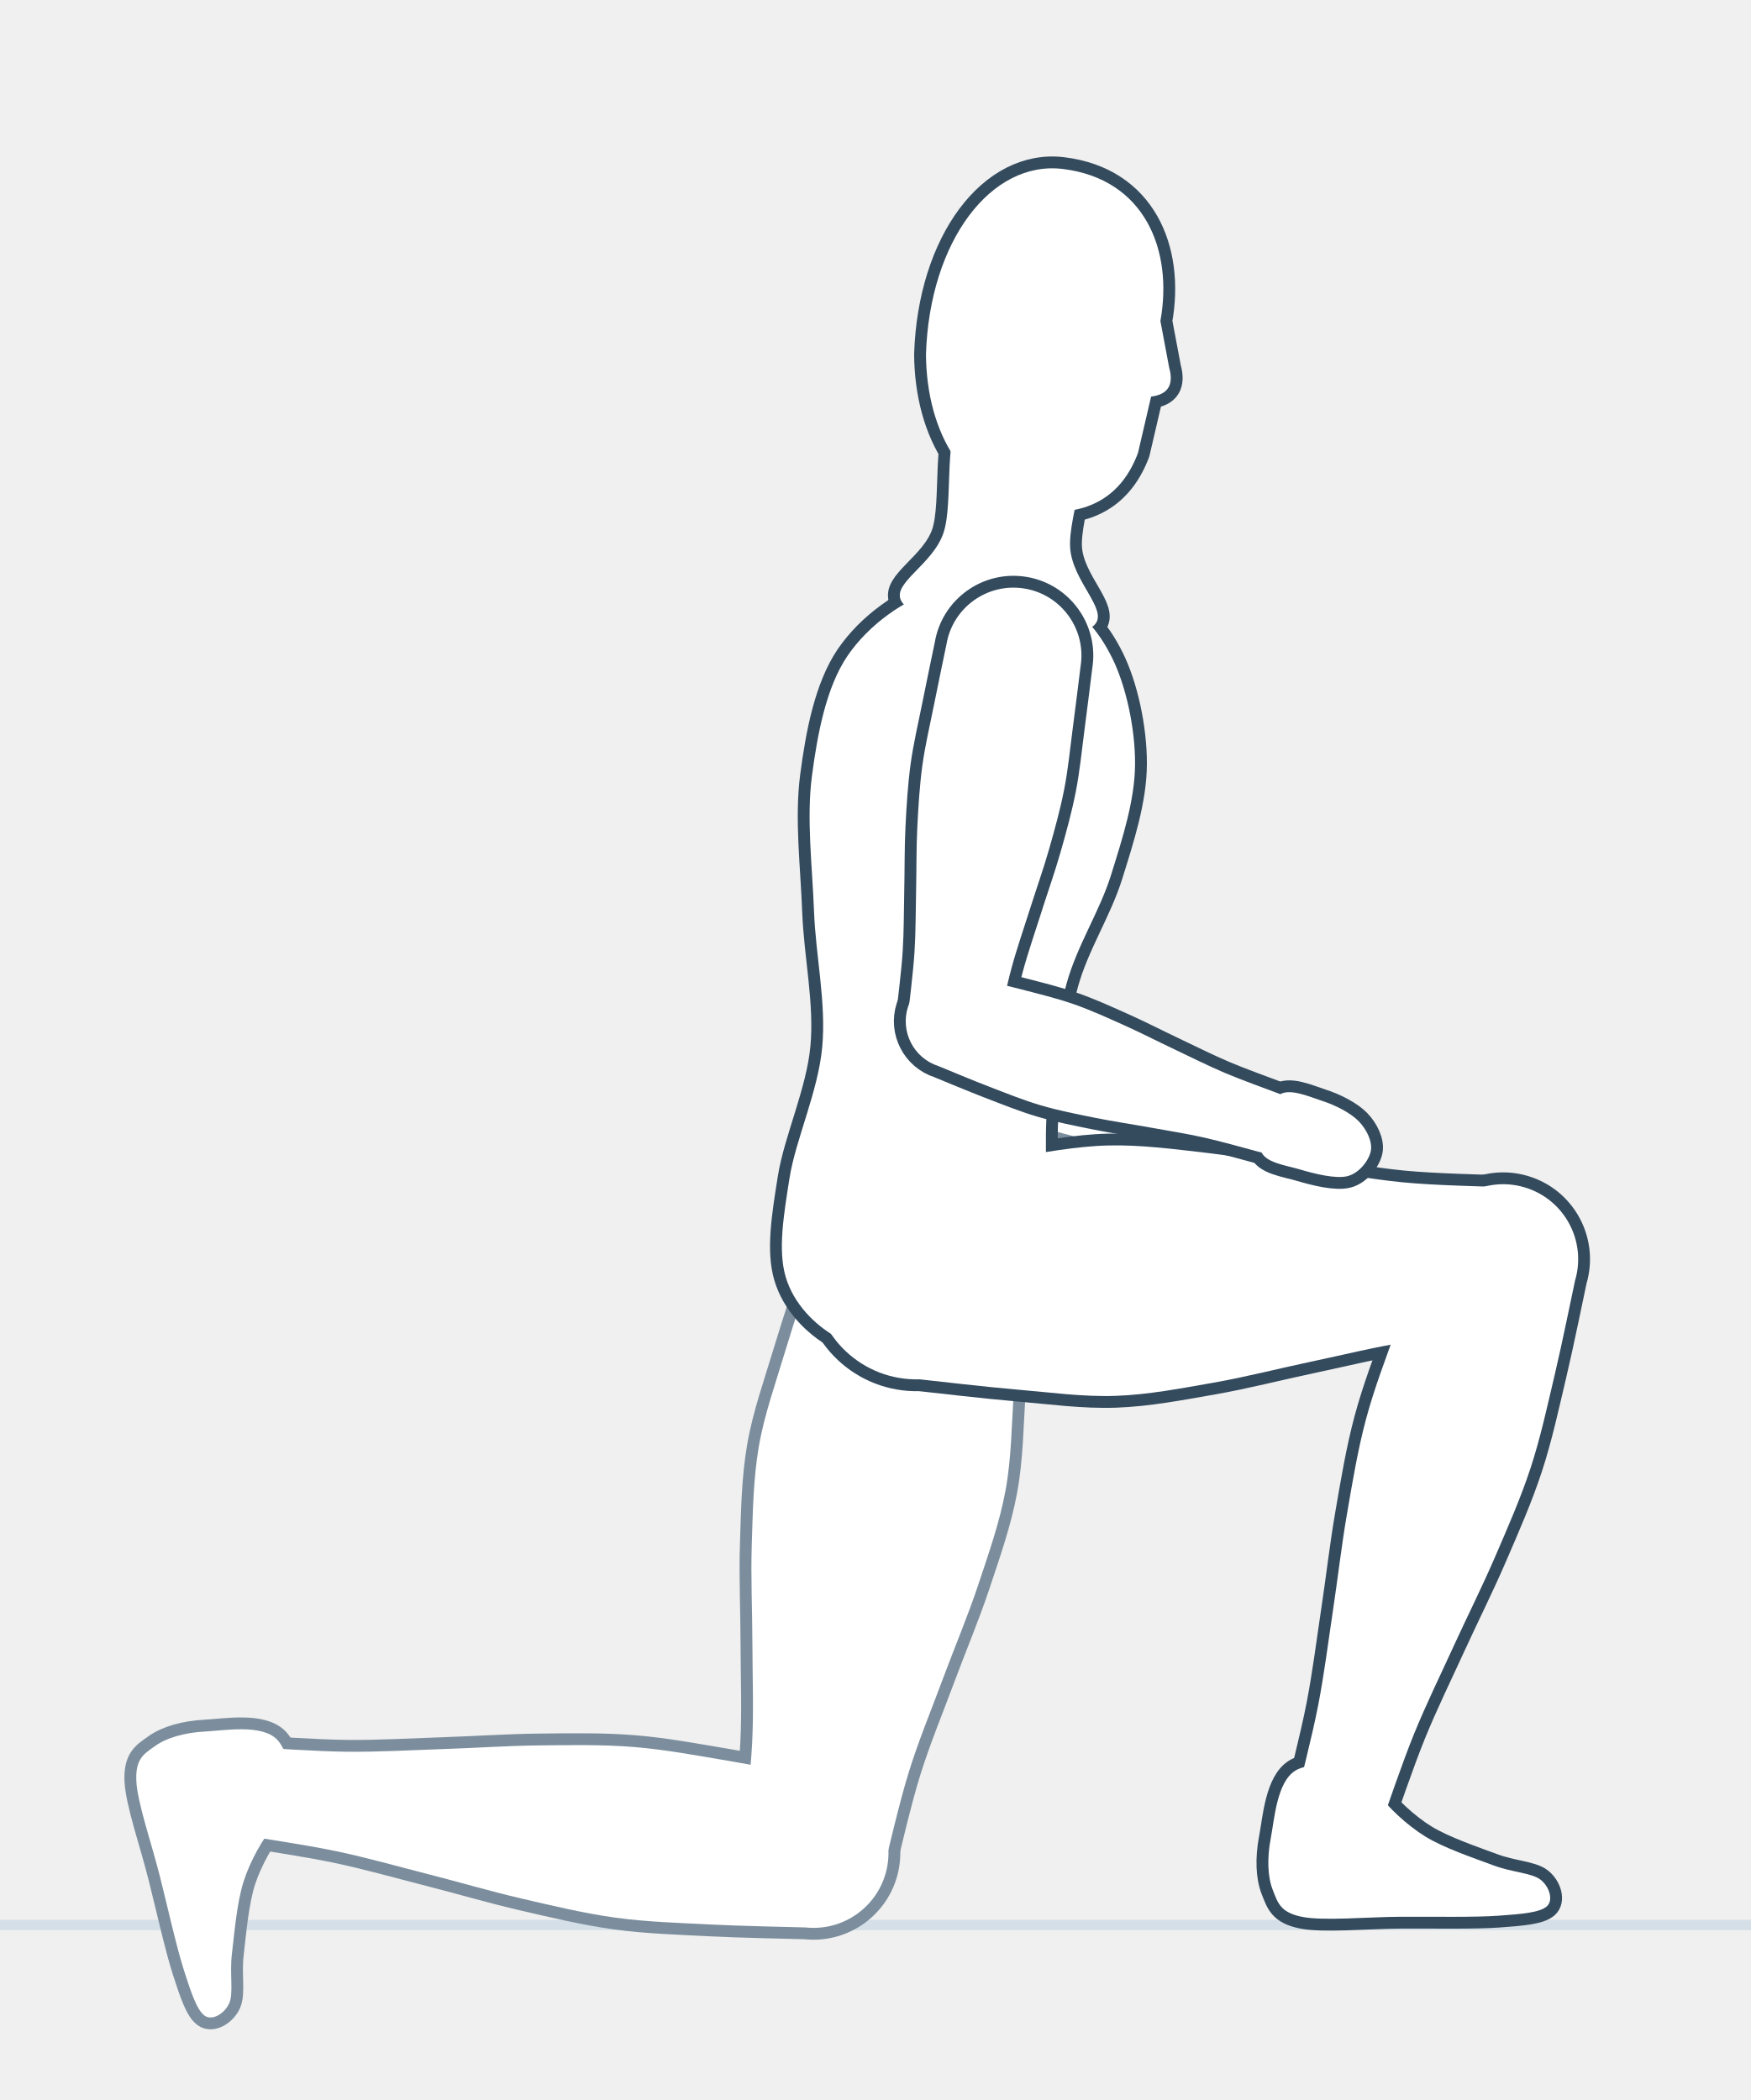
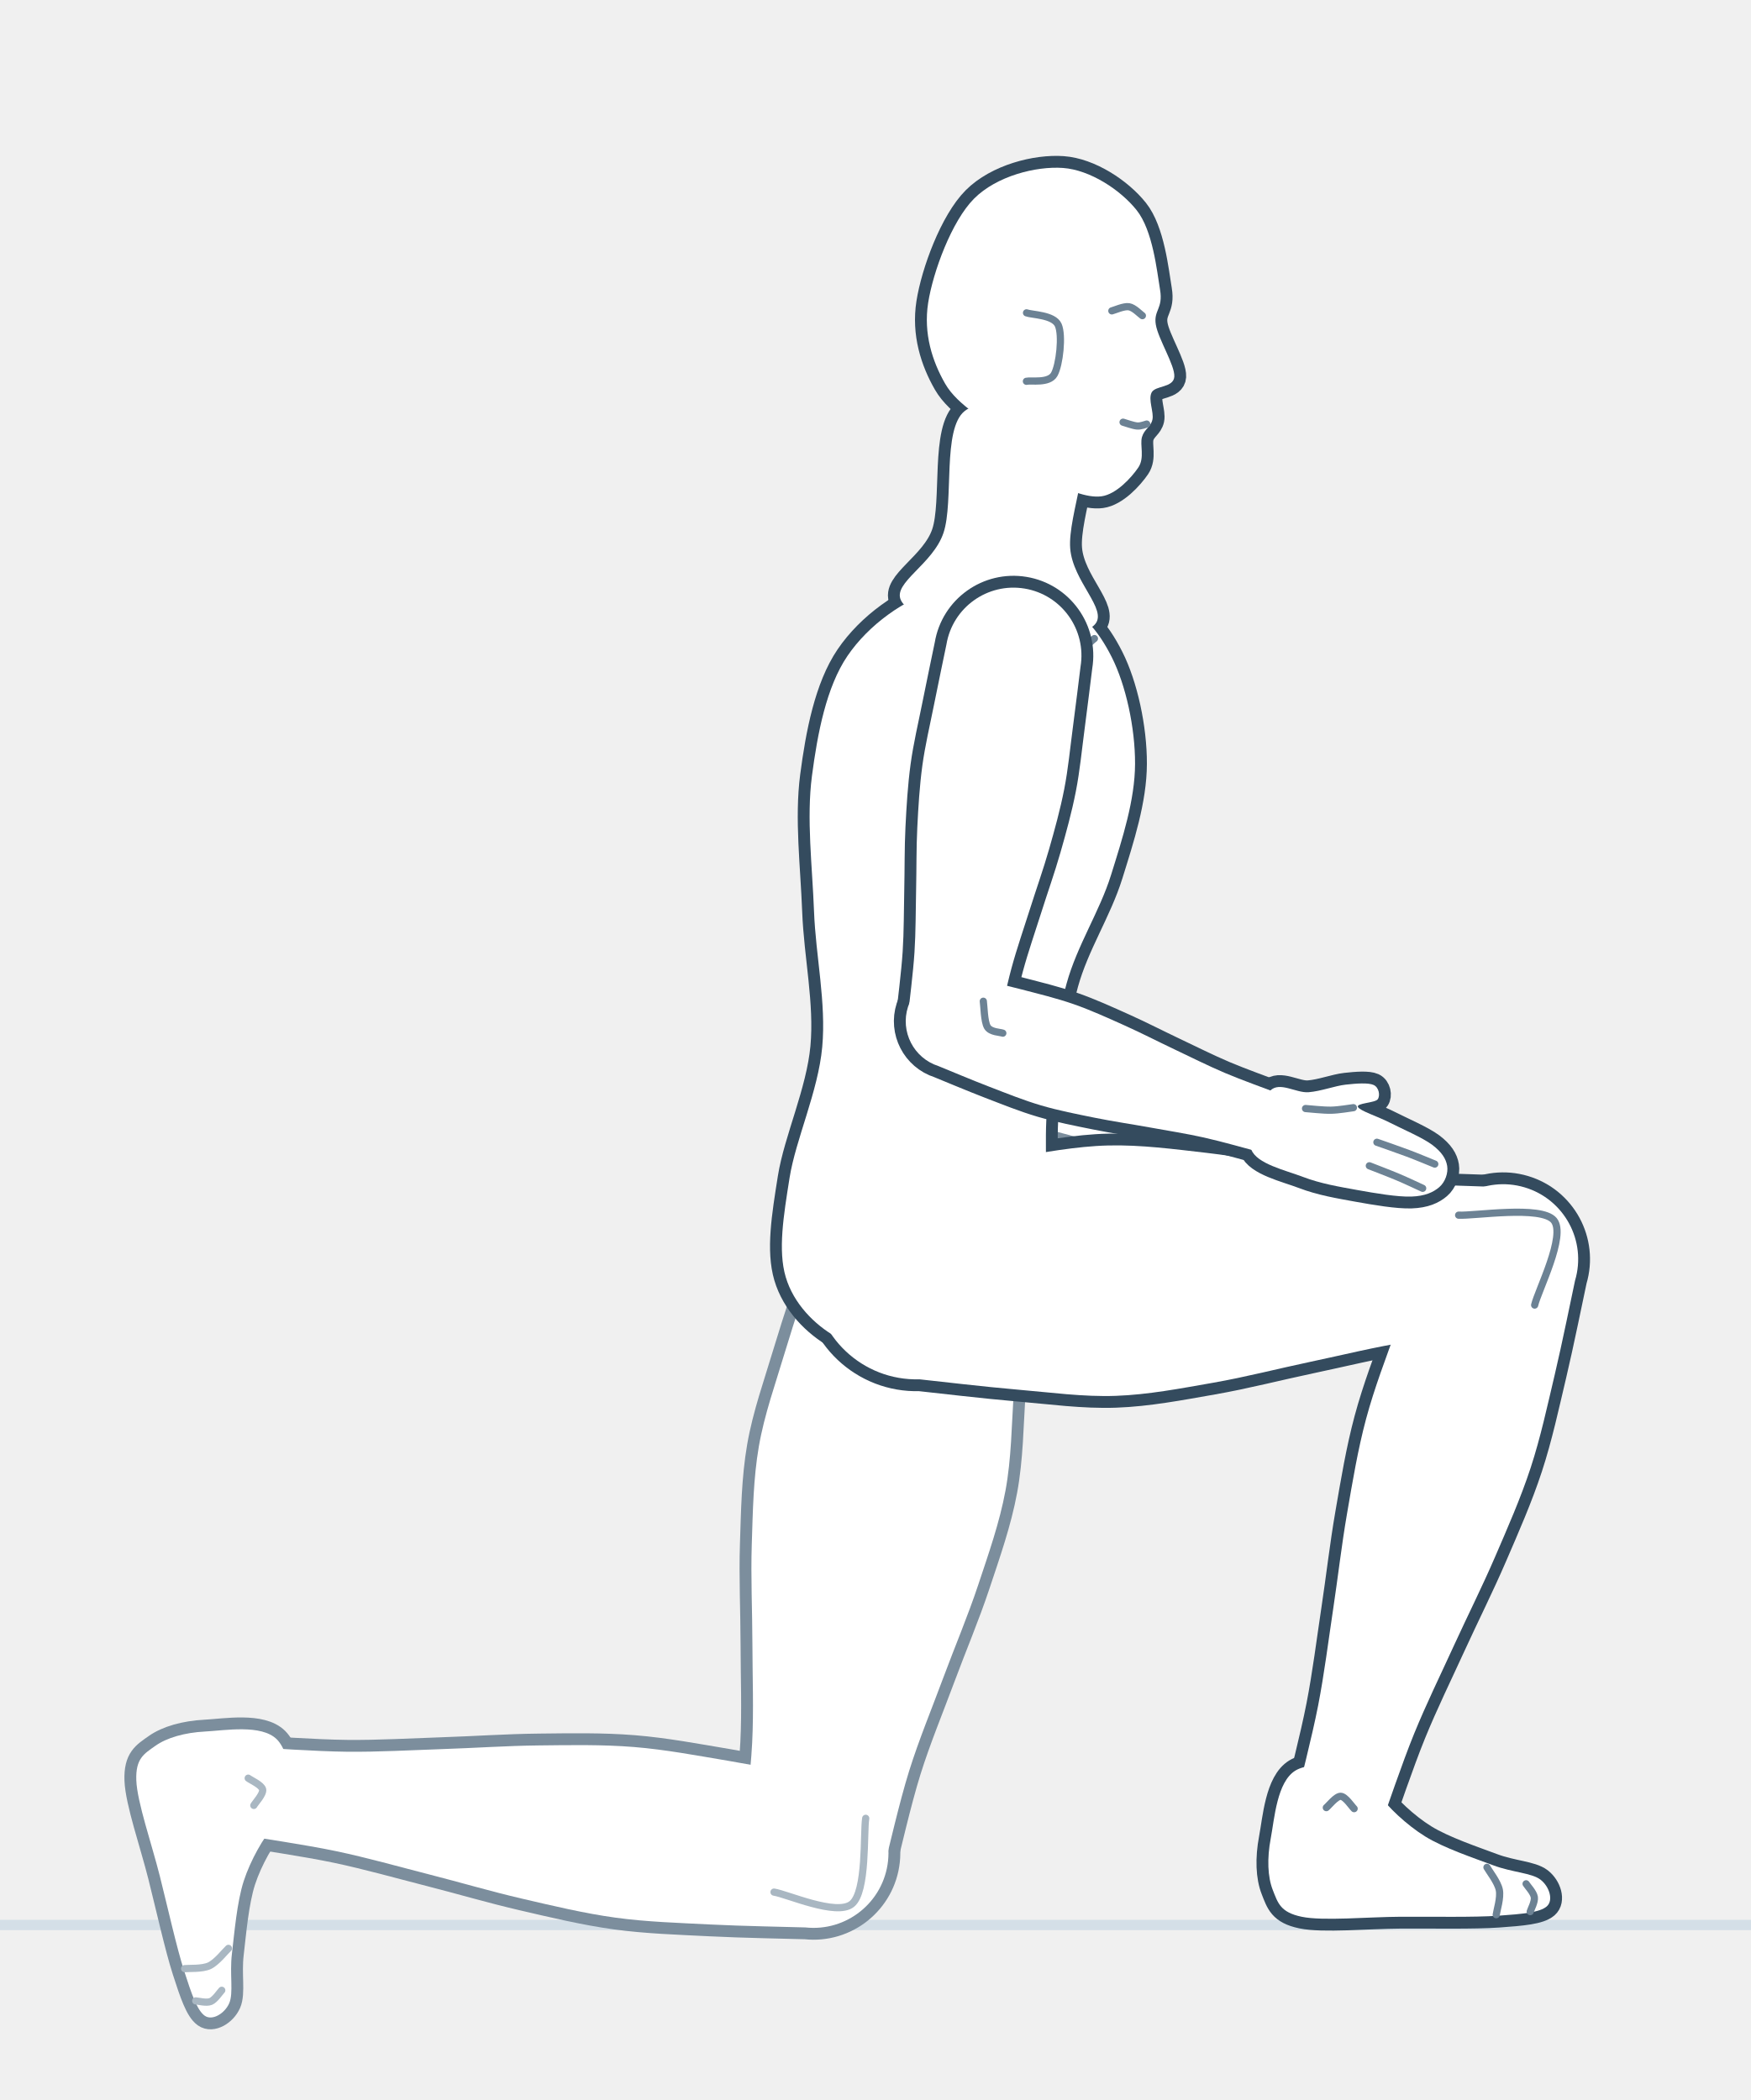
<svg xmlns="http://www.w3.org/2000/svg" viewBox="85 77.017 169.975 203.983">
  <path d="M-300 264H800" fill="none" stroke="#d4dfe7" />
  <g class="bw-human-athlete bw-human-outline bw-human-natural bw-human-sketch bw-human-side" stroke="#344b5e" stroke-width="1.05" stroke-linecap="round" stroke-linejoin="round">
    <g class="bw-silhouette-ink" stroke-width="2.3">
      <g class="bw-human-arm bw-human-arm-left" fill="#fff" stroke="#7c8e9d">
        <path d="M170.953,138.883C170.751,139.863 170.129,142.801 169.738,144.764C169.347,146.726 168.876,148.675 168.605,150.657C168.334,152.640 168.214,154.647 168.111,156.658C168.009,158.668 168.038,160.701 167.991,162.720C167.944,164.740 167.960,166.770 167.830,168.776C167.700,170.782 167.314,173.759 167.211,174.756A4.400,4.400 0 0 0 170.829,179.819A4.400,4.400 0 0 0 175.892,176.201C176.117,175.225 176.717,172.283 177.244,170.344C177.771,168.404 178.443,166.488 179.053,164.562C179.663,162.636 180.350,160.723 180.904,158.788C181.459,156.853 181.995,154.914 182.381,152.951C182.767,150.988 182.953,148.991 183.219,147.008C183.484,145.025 183.848,142.044 183.974,141.051A6.600,6.600 0 0 0 178.548,133.457A6.600,6.600 0 0 0 170.953,138.883Z" />
        <path d="M169.761,179.690C170.553,180.099 172.915,181.359 174.513,182.145C176.110,182.931 177.693,183.751 179.346,184.406C181.000,185.061 182.720,185.560 184.433,186.073C186.147,186.587 187.899,187.008 189.627,187.487C191.355,187.966 193.101,188.403 194.801,188.949C196.501,189.495 198.989,190.459 199.826,190.761A3.000,3.000 0 0 0 203.761,189.174A3.000,3.000 0 0 0 202.174,185.239C201.375,184.846 198.955,183.723 197.383,182.877C195.811,182.031 194.285,181.077 192.740,180.165C191.196,179.253 189.677,178.283 188.119,177.405C186.560,176.528 185.008,175.635 183.389,174.899C181.770,174.162 180.081,173.591 178.407,172.986C176.732,172.381 174.186,171.554 173.342,171.267A4.576,4.576 0 0 0 167.340,173.688A4.576,4.576 0 0 0 169.761,179.690Z" />
        <g display="none" class="bw-muscle-traces" data-side="left" />
-         <g class="bw-human-hand" transform="translate(204.221,189.370) rotate(23.035)">
-           <path d="M-3.200,-2.800C-2.500,-3.867 -0.367,-3.600 1.000,-3.600C2.367,-3.600 4.000,-3.333 5.000,-2.800C6.000,-2.267 6.900,-1.300 7.000,-0.400C7.100,0.500 6.600,1.967 5.600,2.600C4.600,3.233 2.467,3.367 1.000,3.400C-0.467,3.433 -2.500,3.833 -3.200,2.800C-3.900,1.767 -3.900,-1.733 -3.200,-2.800Z" />
+         <g display="none" class="bw-human-detail" fill="none" stroke="#a9b7c2" stroke-width=".7">
+           <path d="M174.510,173.538C174.576,173.954 174.603,175.486 174.905,176.037C175.208,176.588 176.088,176.710 176.325,176.845" />
+         </g>
+         <g class="bw-human-hand bw-human-hand-open">
+           <path d="M201.622,185.004C202.630,184.166 204.100,185.479 205.326,185.493C206.552,185.507 207.916,185.109 208.975,185.089C210.034,185.068 211.185,185.087 211.681,185.370C212.176,185.653 212.233,186.456 211.948,186.787C211.662,187.118 209.808,186.964 209.966,187.357C210.125,187.751 211.757,188.427 212.900,189.148C214.042,189.869 215.958,190.901 216.820,191.684C217.682,192.467 218.023,193.156 218.073,193.847C218.124,194.538 217.743,195.391 217.121,195.833C216.498,196.274 215.665,196.572 214.339,196.497C213.012,196.422 210.879,195.859 209.162,195.382C207.445,194.906 205.684,194.447 204.036,193.638C202.388,192.828 199.676,191.965 199.274,190.526C198.872,189.087 200.613,185.843 201.622,185.004Z" />
+           <g display="none" class="bw-human-detail" fill="none" stroke="#a9b7c2" stroke-width=".7">
+             <path d="M211.487,190.938C211.971,191.162 213.492,191.845 214.392,192.282C215.293,192.719 216.474,193.348 216.891,193.562" />
+             <path d="M210.548,193.146C210.995,193.373 212.404,194.062 213.230,194.504C214.056,194.946 215.126,195.582 215.505,195.798" />
+             <path d="M204.884,187.044C205.291,187.108 206.555,187.374 207.327,187.430C208.100,187.487 209.155,187.392 209.520,187.385" />
+           </g>
        </g>
      </g>
    </g>
    <g class="bw-silhouette-fill" stroke="none">
      <g class="bw-human-arm bw-human-arm-left" fill="#fff" stroke="none">
        <path d="M170.953,138.883C170.751,139.863 170.129,142.801 169.738,144.764C169.347,146.726 168.876,148.675 168.605,150.657C168.334,152.640 168.214,154.647 168.111,156.658C168.009,158.668 168.038,160.701 167.991,162.720C167.944,164.740 167.960,166.770 167.830,168.776C167.700,170.782 167.314,173.759 167.211,174.756A4.400,4.400 0 0 0 170.829,179.819A4.400,4.400 0 0 0 175.892,176.201C176.117,175.225 176.717,172.283 177.244,170.344C177.771,168.404 178.443,166.488 179.053,164.562C179.663,162.636 180.350,160.723 180.904,158.788C181.459,156.853 181.995,154.914 182.381,152.951C182.767,150.988 182.953,148.991 183.219,147.008C183.484,145.025 183.848,142.044 183.974,141.051A6.600,6.600 0 0 0 178.548,133.457A6.600,6.600 0 0 0 170.953,138.883Z" />
        <path d="M169.761,179.690C170.553,180.099 172.915,181.359 174.513,182.145C176.110,182.931 177.693,183.751 179.346,184.406C181.000,185.061 182.720,185.560 184.433,186.073C186.147,186.587 187.899,187.008 189.627,187.487C191.355,187.966 193.101,188.403 194.801,188.949C196.501,189.495 198.989,190.459 199.826,190.761A3.000,3.000 0 0 0 203.761,189.174A3.000,3.000 0 0 0 202.174,185.239C201.375,184.846 198.955,183.723 197.383,182.877C195.811,182.031 194.285,181.077 192.740,180.165C191.196,179.253 189.677,178.283 188.119,177.405C186.560,176.528 185.008,175.635 183.389,174.899C181.770,174.162 180.081,173.591 178.407,172.986C176.732,172.381 174.186,171.554 173.342,171.267A4.576,4.576 0 0 0 167.340,173.688A4.576,4.576 0 0 0 169.761,179.690Z" />
        <g class="bw-muscle-traces" data-side="left" />
-         <g class="bw-human-hand" transform="translate(204.221,189.370) rotate(23.035)">
-           <path d="M-3.200,-2.800C-2.500,-3.867 -0.367,-3.600 1.000,-3.600C2.367,-3.600 4.000,-3.333 5.000,-2.800C6.000,-2.267 6.900,-1.300 7.000,-0.400C7.100,0.500 6.600,1.967 5.600,2.600C4.600,3.233 2.467,3.367 1.000,3.400C-0.467,3.433 -2.500,3.833 -3.200,2.800C-3.900,1.767 -3.900,-1.733 -3.200,-2.800Z" />
+         <g class="bw-human-detail" fill="none" stroke="#a9b7c2" stroke-width=".7">
+           <path d="M174.510,173.538C174.576,173.954 174.603,175.486 174.905,176.037C175.208,176.588 176.088,176.710 176.325,176.845" />
+         </g>
+         <g class="bw-human-hand bw-human-hand-open">
+           <path d="M201.622,185.004C202.630,184.166 204.100,185.479 205.326,185.493C206.552,185.507 207.916,185.109 208.975,185.089C210.034,185.068 211.185,185.087 211.681,185.370C212.176,185.653 212.233,186.456 211.948,186.787C211.662,187.118 209.808,186.964 209.966,187.357C210.125,187.751 211.757,188.427 212.900,189.148C214.042,189.869 215.958,190.901 216.820,191.684C217.682,192.467 218.023,193.156 218.073,193.847C218.124,194.538 217.743,195.391 217.121,195.833C216.498,196.274 215.665,196.572 214.339,196.497C213.012,196.422 210.879,195.859 209.162,195.382C207.445,194.906 205.684,194.447 204.036,193.638C202.388,192.828 199.676,191.965 199.274,190.526C198.872,189.087 200.613,185.843 201.622,185.004Z" />
+           <g class="bw-human-detail" fill="none" stroke="#a9b7c2" stroke-width=".7">
+             <path d="M211.487,190.938C211.971,191.162 213.492,191.845 214.392,192.282C215.293,192.719 216.474,193.348 216.891,193.562" />
+             <path d="M210.548,193.146C210.995,193.373 212.404,194.062 213.230,194.504C214.056,194.946 215.126,195.582 215.505,195.798" />
+             <path d="M204.884,187.044C205.291,187.108 206.555,187.374 207.327,187.430C208.100,187.487 209.155,187.392 209.520,187.385" />
+           </g>
        </g>
      </g>
    </g>
    <g class="bw-silhouette-ink" stroke-width="2.3">
      <g class="bw-human-leg bw-human-leg-left" fill="#fff" stroke="#7c8e9d">
        <path d="M164.156,199.242C163.668,200.760 162.137,205.302 161.226,208.350C160.316,211.398 159.227,214.414 158.690,217.528C158.153,220.642 158.109,223.845 158.005,227.037C157.901,230.228 158.059,233.467 158.066,236.678C158.072,239.890 158.203,243.123 158.043,246.305C157.884,249.487 157.265,254.192 157.109,255.769A7.000,7.000 0 0 0 162.769,263.891A7.000,7.000 0 0 0 170.891,258.231C171.291,256.697 172.338,252.068 173.290,249.028C174.242,245.988 175.484,242.999 176.601,239.988C177.719,236.978 178.988,233.994 179.995,230.963C181.002,227.933 182.069,224.913 182.643,221.805C183.217,218.698 183.240,215.491 183.440,212.317C183.640,209.142 183.777,204.351 183.844,202.758A10.000,10.000 0 0 0 175.758,191.156A10.000,10.000 0 0 0 164.156,199.242Z" />
        <path d="M164.789,249.763C163.275,249.477 158.737,248.557 155.701,248.049C152.664,247.541 149.635,246.962 146.571,246.713C143.506,246.465 140.407,246.525 137.312,246.559C134.216,246.592 131.100,246.811 127.997,246.913C124.894,247.016 121.782,247.203 118.693,247.171C115.605,247.140 111.004,246.800 109.466,246.725A4.300,4.300 0 0 0 104.725,250.534A4.300,4.300 0 0 0 108.534,255.275C110.051,255.534 114.617,256.193 117.640,256.829C120.663,257.464 123.661,258.318 126.669,259.087C129.677,259.855 132.673,260.741 135.688,261.441C138.704,262.141 141.716,262.868 144.763,263.287C147.809,263.705 150.891,263.792 153.966,263.951C157.041,264.109 161.670,264.189 163.211,264.237A7.280,7.280 0 0 0 171.237,257.789A7.280,7.280 0 0 0 164.789,249.763Z" />
        <g display="none" class="bw-muscle-traces" data-side="left" />
+         <g display="none" class="bw-human-detail" fill="none" stroke="#a9b7c2" stroke-width=".7">
+           <path d="M169.070,253.639C168.844,255.026 169.200,260.768 167.716,261.963C166.232,263.158 161.423,260.999 160.165,260.807" />
+         </g>
        <g class="bw-human-shoe bw-human-foot" transform="translate(109.000,251.000) rotate(76.226)" fill="#fff">
          <path d="M-4.200,-4.000C-6.000,-2.900 -6.233,0.667 -6.600,2.600C-6.967,4.533 -6.900,6.333 -6.400,7.600C-5.900,8.867 -5.667,9.767 -3.600,10.200C-1.533,10.633 2.817,10.217 6.000,10.200C9.183,10.183 13.133,10.267 15.500,10.100C17.867,9.933 19.517,9.783 20.200,9.200C20.883,8.617 20.467,7.267 19.600,6.600C18.733,5.933 16.867,5.900 15.000,5.200C13.133,4.500 10.233,3.533 8.400,2.400C6.567,1.267 4.700,-0.533 4.000,-1.600C3.300,-2.667 5.567,-3.600 4.200,-4.000C2.833,-4.400 -2.400,-5.100 -4.200,-4.000Z" />
+           <g display="none" class="bw-human-detail" fill="none" stroke="#a9b7c2" stroke-width=".7">
+             <path d="M14.400,5.400C14.600,5.767 15.450,6.833 15.600,7.600C15.750,8.367 15.350,9.600 15.300,10.000" />
+             <path d="M18.200,7.000C18.333,7.217 18.933,7.850 19.000,8.300C19.067,8.750 18.667,9.467 18.600,9.700" />
+             <path d="M-1.200,-0.400C-0.967,-0.583 -0.250,-1.517 0.200,-1.500C0.650,-1.483 1.283,-0.500 1.500,-0.300" />
+           </g>
        </g>
      </g>
    </g>
    <g class="bw-silhouette-fill" stroke="none">
      <g class="bw-human-leg bw-human-leg-left" fill="#fff" stroke="none">
        <path d="M164.156,199.242C163.668,200.760 162.137,205.302 161.226,208.350C160.316,211.398 159.227,214.414 158.690,217.528C158.153,220.642 158.109,223.845 158.005,227.037C157.901,230.228 158.059,233.467 158.066,236.678C158.072,239.890 158.203,243.123 158.043,246.305C157.884,249.487 157.265,254.192 157.109,255.769A7.000,7.000 0 0 0 162.769,263.891A7.000,7.000 0 0 0 170.891,258.231C171.291,256.697 172.338,252.068 173.290,249.028C174.242,245.988 175.484,242.999 176.601,239.988C177.719,236.978 178.988,233.994 179.995,230.963C181.002,227.933 182.069,224.913 182.643,221.805C183.217,218.698 183.240,215.491 183.440,212.317C183.640,209.142 183.777,204.351 183.844,202.758A10.000,10.000 0 0 0 175.758,191.156A10.000,10.000 0 0 0 164.156,199.242Z" />
        <path d="M164.789,249.763C163.275,249.477 158.737,248.557 155.701,248.049C152.664,247.541 149.635,246.962 146.571,246.713C143.506,246.465 140.407,246.525 137.312,246.559C134.216,246.592 131.100,246.811 127.997,246.913C124.894,247.016 121.782,247.203 118.693,247.171C115.605,247.140 111.004,246.800 109.466,246.725A4.300,4.300 0 0 0 104.725,250.534A4.300,4.300 0 0 0 108.534,255.275C110.051,255.534 114.617,256.193 117.640,256.829C120.663,257.464 123.661,258.318 126.669,259.087C129.677,259.855 132.673,260.741 135.688,261.441C138.704,262.141 141.716,262.868 144.763,263.287C147.809,263.705 150.891,263.792 153.966,263.951C157.041,264.109 161.670,264.189 163.211,264.237A7.280,7.280 0 0 0 171.237,257.789A7.280,7.280 0 0 0 164.789,249.763Z" />
        <g class="bw-muscle-traces" data-side="left" />
+         <g class="bw-human-detail" fill="none" stroke="#a9b7c2" stroke-width=".7">
+           <path d="M169.070,253.639C168.844,255.026 169.200,260.768 167.716,261.963C166.232,263.158 161.423,260.999 160.165,260.807" />
+         </g>
        <g class="bw-human-shoe bw-human-foot" transform="translate(109.000,251.000) rotate(76.226)" fill="#fff">
          <path d="M-4.200,-4.000C-6.000,-2.900 -6.233,0.667 -6.600,2.600C-6.967,4.533 -6.900,6.333 -6.400,7.600C-5.900,8.867 -5.667,9.767 -3.600,10.200C-1.533,10.633 2.817,10.217 6.000,10.200C9.183,10.183 13.133,10.267 15.500,10.100C17.867,9.933 19.517,9.783 20.200,9.200C20.883,8.617 20.467,7.267 19.600,6.600C18.733,5.933 16.867,5.900 15.000,5.200C13.133,4.500 10.233,3.533 8.400,2.400C6.567,1.267 4.700,-0.533 4.000,-1.600C3.300,-2.667 5.567,-3.600 4.200,-4.000C2.833,-4.400 -2.400,-5.100 -4.200,-4.000Z" />
+           <g class="bw-human-detail" fill="none" stroke="#a9b7c2" stroke-width=".7">
+             <path d="M14.400,5.400C14.600,5.767 15.450,6.833 15.600,7.600C15.750,8.367 15.350,9.600 15.300,10.000" />
+             <path d="M18.200,7.000C18.333,7.217 18.933,7.850 19.000,8.300C19.067,8.750 18.667,9.467 18.600,9.700" />
+             <path d="M-1.200,-0.400C-0.967,-0.583 -0.250,-1.517 0.200,-1.500C0.650,-1.483 1.283,-0.500 1.500,-0.300" />
+           </g>
        </g>
      </g>
    </g>
    <g class="bw-silhouette-ink" stroke-width="2.3">
      <g class="bw-human-torso" transform="translate(174.000,201.000) rotate(7.000)">
        <g transform="translate(0 -67) rotate(0.000) scale(1) translate(0 67)">
          <path d="M-5.600,-84.000C-7.567,-82.000 -5.550,-75.167 -6.200,-72.000C-6.850,-68.833 -10.533,-66.583 -9.500,-65.000C-8.467,-63.417 -3.167,-62.500 0.000,-62.500C3.167,-62.500 8.467,-63.417 9.500,-65.000C10.533,-66.583 6.850,-68.833 6.200,-72.000C5.550,-75.167 7.567,-82.000 5.600,-84.000C3.633,-86.000 -3.633,-86.000 -5.600,-84.000Z" fill="#fff" />
-           <path d="M1,-108.5C9,-108.5 12.6,-102 12.2,-95L13.6,-90.6Q14.6,-88.2 12.2,-87.6L11.6,-82Q10,-75.4 2.6,-75.2C-4.6,-75.6 -9,-81.4 -10,-89C-11,-100 -6,-108.5 1,-108.5Z" fill="#fff" />
+           <path d="M1.000,-108.600C3.633,-108.733 6.800,-107.167 8.600,-105.400C10.400,-103.633 11.267,-99.800 11.800,-98.000C12.333,-96.200 11.400,-95.967 11.800,-94.600C12.200,-93.233 14.133,-90.900 14.200,-89.800C14.267,-88.700 12.467,-88.733 12.200,-88.000C11.933,-87.267 12.667,-86.133 12.600,-85.400C12.533,-84.667 11.933,-84.400 11.800,-83.600C11.667,-82.800 12.333,-81.633 11.800,-80.600C11.267,-79.567 10.000,-77.767 8.600,-77.400C7.200,-77.033 5.067,-77.633 3.400,-78.400C1.733,-79.167 0.467,-80.667 -1.400,-82.000C-3.267,-83.333 -6.300,-84.400 -7.800,-86.400C-9.300,-88.400 -10.500,-90.967 -10.400,-94.000C-10.300,-97.033 -9.100,-102.167 -7.200,-104.600C-5.300,-107.033 -1.633,-108.467 1.000,-108.600Z" fill="#fff" />
+           <g display="none" class="bw-human-detail" fill="none" stroke="#6c8294" stroke-width=".7">
+             <path d="M-0.800,-94.200C-0.267,-94.067 1.833,-94.333 2.400,-93.400C2.967,-92.467 3.000,-89.567 2.600,-88.600C2.200,-87.633 0.433,-87.767 0.000,-87.600" />
+             <path d="M7.400,-95.400C7.667,-95.500 8.500,-96.017 9.000,-96.000C9.500,-95.983 10.167,-95.417 10.400,-95.300" />
+             <path d="M9.800,-84.800C10.033,-84.767 10.817,-84.583 11.200,-84.600C11.583,-84.617 11.950,-84.850 12.100,-84.900" />
+           </g>
        </g>
        <g transform="scale(1.000 1)">
          <path d="M5.000,-67.000C7.917,-66.250 9.833,-64.500 11.500,-62.000C13.167,-59.500 14.583,-55.500 15.000,-52.000C15.417,-48.500 14.667,-44.667 14.000,-41.000C13.333,-37.333 11.567,-33.833 11.000,-30.000C10.433,-26.167 10.533,-21.833 10.600,-18.000C10.667,-14.167 11.750,-10.500 11.400,-7.000C11.050,-3.500 10.233,0.633 8.500,3.000C6.767,5.367 3.583,6.567 1.000,7.200C-1.583,7.833 -4.733,7.733 -7.000,6.800C-9.267,5.867 -11.533,4.067 -12.600,1.600C-13.667,-0.867 -13.533,-4.233 -13.400,-8.000C-13.267,-11.767 -11.667,-16.667 -11.800,-21.000C-11.933,-25.333 -13.500,-29.667 -14.200,-34.000C-14.900,-38.333 -16.033,-42.833 -16.000,-47.000C-15.967,-51.167 -15.667,-55.750 -14.000,-59.000C-12.333,-62.250 -9.167,-65.167 -6.000,-66.500C-2.833,-67.833 2.083,-67.750 5.000,-67.000Z" fill="#fff" />
+           <g display="none" class="bw-human-detail" fill="none" stroke="#6c8294" stroke-width=".7">
+             <path d="M9.600,-63.600C9.233,-63.267 8.367,-62.000 7.400,-61.600C6.433,-61.200 4.400,-61.267 3.800,-61.200" />
+           </g>
          <g display="none" class="bw-muscle-traces bw-torso-muscles" />
        </g>
      </g>
      <g class="bw-human-leg bw-human-leg-right" fill="#fff" stroke="#344b5e">
        <path d="M174.293,210.996C175.882,211.163 180.651,211.731 183.827,211.999C187.003,212.267 190.184,212.715 193.349,212.603C196.514,212.491 199.664,211.879 202.816,211.328C205.967,210.777 209.111,209.959 212.260,209.295C215.408,208.632 218.553,207.842 221.707,207.347C224.860,206.851 229.602,206.494 231.181,206.324A7.000,7.000 0 0 0 237.972,199.122A7.000,7.000 0 0 0 230.770,192.330C229.184,192.253 224.429,192.175 221.252,191.865C218.075,191.556 214.889,190.952 211.707,190.474C208.525,189.997 205.339,189.365 202.160,188.999C198.981,188.634 195.801,188.208 192.635,188.282C189.469,188.356 186.319,188.990 183.165,189.443C180.010,189.897 175.283,190.744 173.707,191.004A10.000,10.000 0 0 0 164.004,201.293A10.000,10.000 0 0 0 174.293,210.996Z" />
        <path d="M223.998,197.250C223.439,198.707 221.703,203.059 220.647,205.991C219.591,208.923 218.467,211.834 217.661,214.840C216.855,217.846 216.347,220.941 215.813,224.028C215.279,227.115 214.925,230.256 214.457,233.362C213.989,236.469 213.603,239.600 213.007,242.669C212.411,245.737 211.233,250.256 210.879,251.773A4.300,4.300 0 0 0 213.773,257.121A4.300,4.300 0 0 0 219.121,254.227C219.654,252.762 221.139,248.335 222.318,245.440C223.497,242.545 224.886,239.713 226.193,236.856C227.501,233.999 228.921,231.176 230.162,228.299C231.403,225.422 232.670,222.554 233.640,219.596C234.609,216.639 235.260,213.586 235.979,210.554C236.697,207.522 237.624,202.929 237.953,201.404A7.280,7.280 0 0 0 233.052,192.350A7.280,7.280 0 0 0 223.998,197.250Z" />
        <g display="none" class="bw-muscle-traces" data-side="right" />
+         <g display="none" class="bw-human-detail" fill="none" stroke="#6c8294" stroke-width=".7">
+           <path d="M226.648,195.052C228.189,195.135 234.660,194.093 235.891,195.548C237.121,197.003 234.341,202.411 234.031,203.784" />
+         </g>
        <g class="bw-human-shoe bw-human-foot" transform="translate(215.000,253.000) rotate(0.000)" fill="#fff">
          <path d="M-4.200,-4.000C-6.000,-2.900 -6.233,0.667 -6.600,2.600C-6.967,4.533 -6.900,6.333 -6.400,7.600C-5.900,8.867 -5.667,9.767 -3.600,10.200C-1.533,10.633 2.817,10.217 6.000,10.200C9.183,10.183 13.133,10.267 15.500,10.100C17.867,9.933 19.517,9.783 20.200,9.200C20.883,8.617 20.467,7.267 19.600,6.600C18.733,5.933 16.867,5.900 15.000,5.200C13.133,4.500 10.233,3.533 8.400,2.400C6.567,1.267 4.700,-0.533 4.000,-1.600C3.300,-2.667 5.567,-3.600 4.200,-4.000C2.833,-4.400 -2.400,-5.100 -4.200,-4.000Z" />
+           <g display="none" class="bw-human-detail" fill="none" stroke="#6c8294" stroke-width=".7">
+             <path d="M14.400,5.400C14.600,5.767 15.450,6.833 15.600,7.600C15.750,8.367 15.350,9.600 15.300,10.000" />
+             <path d="M18.200,7.000C18.333,7.217 18.933,7.850 19.000,8.300C19.067,8.750 18.667,9.467 18.600,9.700" />
+             <path d="M-1.200,-0.400C-0.967,-0.583 -0.250,-1.517 0.200,-1.500C0.650,-1.483 1.283,-0.500 1.500,-0.300" />
+           </g>
        </g>
      </g>
      <g transform="translate(174.000,201.000) rotate(7.000)" fill="#fff" stroke="none">
        <path d="M-12,-12Q0,-9 11.6,-12L11.4,3Q3,9.6 -6,7Q-11.4,4 -12,-12Z" />
      </g>
    </g>
    <g class="bw-silhouette-fill" stroke="none">
      <g class="bw-human-torso" transform="translate(174.000,201.000) rotate(7.000)">
        <g transform="translate(0 -67) rotate(0.000) scale(1) translate(0 67)">
          <path d="M-5.600,-84.000C-7.567,-82.000 -5.550,-75.167 -6.200,-72.000C-6.850,-68.833 -10.533,-66.583 -9.500,-65.000C-8.467,-63.417 -3.167,-62.500 0.000,-62.500C3.167,-62.500 8.467,-63.417 9.500,-65.000C10.533,-66.583 6.850,-68.833 6.200,-72.000C5.550,-75.167 7.567,-82.000 5.600,-84.000C3.633,-86.000 -3.633,-86.000 -5.600,-84.000Z" fill="#fff" />
-           <path d="M1,-108.5C9,-108.5 12.6,-102 12.2,-95L13.6,-90.6Q14.6,-88.2 12.2,-87.6L11.6,-82Q10,-75.4 2.6,-75.2C-4.6,-75.6 -9,-81.4 -10,-89C-11,-100 -6,-108.5 1,-108.5Z" fill="#fff" />
+           <path d="M1.000,-108.600C3.633,-108.733 6.800,-107.167 8.600,-105.400C10.400,-103.633 11.267,-99.800 11.800,-98.000C12.333,-96.200 11.400,-95.967 11.800,-94.600C12.200,-93.233 14.133,-90.900 14.200,-89.800C14.267,-88.700 12.467,-88.733 12.200,-88.000C11.933,-87.267 12.667,-86.133 12.600,-85.400C12.533,-84.667 11.933,-84.400 11.800,-83.600C11.667,-82.800 12.333,-81.633 11.800,-80.600C11.267,-79.567 10.000,-77.767 8.600,-77.400C7.200,-77.033 5.067,-77.633 3.400,-78.400C1.733,-79.167 0.467,-80.667 -1.400,-82.000C-3.267,-83.333 -6.300,-84.400 -7.800,-86.400C-9.300,-88.400 -10.500,-90.967 -10.400,-94.000C-10.300,-97.033 -9.100,-102.167 -7.200,-104.600C-5.300,-107.033 -1.633,-108.467 1.000,-108.600Z" fill="#fff" />
+           <g class="bw-human-detail" fill="none" stroke="#6c8294" stroke-width=".7">
+             <path d="M-0.800,-94.200C-0.267,-94.067 1.833,-94.333 2.400,-93.400C2.967,-92.467 3.000,-89.567 2.600,-88.600C2.200,-87.633 0.433,-87.767 0.000,-87.600" />
+             <path d="M7.400,-95.400C7.667,-95.500 8.500,-96.017 9.000,-96.000C9.500,-95.983 10.167,-95.417 10.400,-95.300" />
+             <path d="M9.800,-84.800C10.033,-84.767 10.817,-84.583 11.200,-84.600C11.583,-84.617 11.950,-84.850 12.100,-84.900" />
+           </g>
        </g>
        <g transform="scale(1.000 1)">
          <path d="M5.000,-67.000C7.917,-66.250 9.833,-64.500 11.500,-62.000C13.167,-59.500 14.583,-55.500 15.000,-52.000C15.417,-48.500 14.667,-44.667 14.000,-41.000C13.333,-37.333 11.567,-33.833 11.000,-30.000C10.433,-26.167 10.533,-21.833 10.600,-18.000C10.667,-14.167 11.750,-10.500 11.400,-7.000C11.050,-3.500 10.233,0.633 8.500,3.000C6.767,5.367 3.583,6.567 1.000,7.200C-1.583,7.833 -4.733,7.733 -7.000,6.800C-9.267,5.867 -11.533,4.067 -12.600,1.600C-13.667,-0.867 -13.533,-4.233 -13.400,-8.000C-13.267,-11.767 -11.667,-16.667 -11.800,-21.000C-11.933,-25.333 -13.500,-29.667 -14.200,-34.000C-14.900,-38.333 -16.033,-42.833 -16.000,-47.000C-15.967,-51.167 -15.667,-55.750 -14.000,-59.000C-12.333,-62.250 -9.167,-65.167 -6.000,-66.500C-2.833,-67.833 2.083,-67.750 5.000,-67.000Z" fill="#fff" />
+           <g class="bw-human-detail" fill="none" stroke="#6c8294" stroke-width=".7">
+             <path d="M9.600,-63.600C9.233,-63.267 8.367,-62.000 7.400,-61.600C6.433,-61.200 4.400,-61.267 3.800,-61.200" />
+           </g>
          <g class="bw-muscle-traces bw-torso-muscles" />
        </g>
      </g>
      <g class="bw-human-leg bw-human-leg-right" fill="#fff" stroke="none">
        <path d="M174.293,210.996C175.882,211.163 180.651,211.731 183.827,211.999C187.003,212.267 190.184,212.715 193.349,212.603C196.514,212.491 199.664,211.879 202.816,211.328C205.967,210.777 209.111,209.959 212.260,209.295C215.408,208.632 218.553,207.842 221.707,207.347C224.860,206.851 229.602,206.494 231.181,206.324A7.000,7.000 0 0 0 237.972,199.122A7.000,7.000 0 0 0 230.770,192.330C229.184,192.253 224.429,192.175 221.252,191.865C218.075,191.556 214.889,190.952 211.707,190.474C208.525,189.997 205.339,189.365 202.160,188.999C198.981,188.634 195.801,188.208 192.635,188.282C189.469,188.356 186.319,188.990 183.165,189.443C180.010,189.897 175.283,190.744 173.707,191.004A10.000,10.000 0 0 0 164.004,201.293A10.000,10.000 0 0 0 174.293,210.996Z" />
        <path d="M223.998,197.250C223.439,198.707 221.703,203.059 220.647,205.991C219.591,208.923 218.467,211.834 217.661,214.840C216.855,217.846 216.347,220.941 215.813,224.028C215.279,227.115 214.925,230.256 214.457,233.362C213.989,236.469 213.603,239.600 213.007,242.669C212.411,245.737 211.233,250.256 210.879,251.773A4.300,4.300 0 0 0 213.773,257.121A4.300,4.300 0 0 0 219.121,254.227C219.654,252.762 221.139,248.335 222.318,245.440C223.497,242.545 224.886,239.713 226.193,236.856C227.501,233.999 228.921,231.176 230.162,228.299C231.403,225.422 232.670,222.554 233.640,219.596C234.609,216.639 235.260,213.586 235.979,210.554C236.697,207.522 237.624,202.929 237.953,201.404A7.280,7.280 0 0 0 233.052,192.350A7.280,7.280 0 0 0 223.998,197.250Z" />
        <g class="bw-muscle-traces" data-side="right" />
+         <g class="bw-human-detail" fill="none" stroke="#6c8294" stroke-width=".7">
+           <path d="M226.648,195.052C228.189,195.135 234.660,194.093 235.891,195.548C237.121,197.003 234.341,202.411 234.031,203.784" />
+         </g>
        <g class="bw-human-shoe bw-human-foot" transform="translate(215.000,253.000) rotate(0.000)" fill="#fff">
          <path d="M-4.200,-4.000C-6.000,-2.900 -6.233,0.667 -6.600,2.600C-6.967,4.533 -6.900,6.333 -6.400,7.600C-5.900,8.867 -5.667,9.767 -3.600,10.200C-1.533,10.633 2.817,10.217 6.000,10.200C9.183,10.183 13.133,10.267 15.500,10.100C17.867,9.933 19.517,9.783 20.200,9.200C20.883,8.617 20.467,7.267 19.600,6.600C18.733,5.933 16.867,5.900 15.000,5.200C13.133,4.500 10.233,3.533 8.400,2.400C6.567,1.267 4.700,-0.533 4.000,-1.600C3.300,-2.667 5.567,-3.600 4.200,-4.000C2.833,-4.400 -2.400,-5.100 -4.200,-4.000Z" />
+           <g class="bw-human-detail" fill="none" stroke="#6c8294" stroke-width=".7">
+             <path d="M14.400,5.400C14.600,5.767 15.450,6.833 15.600,7.600C15.750,8.367 15.350,9.600 15.300,10.000" />
+             <path d="M18.200,7.000C18.333,7.217 18.933,7.850 19.000,8.300C19.067,8.750 18.667,9.467 18.600,9.700" />
+             <path d="M-1.200,-0.400C-0.967,-0.583 -0.250,-1.517 0.200,-1.500C0.650,-1.483 1.283,-0.500 1.500,-0.300" />
+           </g>
        </g>
      </g>
      <g transform="translate(174.000,201.000) rotate(7.000)" fill="#fff" stroke="none">
        <path d="M-12,-12Q0,-9 11.6,-12L11.4,3Q3,9.6 -6,7Q-11.4,4 -12,-12Z" />
      </g>
    </g>
    <g class="bw-silhouette-ink" stroke-width="2.3">
      <g class="bw-human-arm bw-human-arm-right" fill="#fff" stroke="#344b5e">
        <path d="M176.908,139.619C176.706,140.600 176.087,143.538 175.697,145.500C175.307,147.463 174.838,149.413 174.568,151.395C174.299,153.378 174.180,155.385 174.079,157.396C173.978,159.407 174.009,161.439 173.963,163.459C173.918,165.478 173.935,167.509 173.806,169.514C173.678,171.520 173.295,174.498 173.192,175.495A4.400,4.400 0 0 0 176.814,180.555A4.400,4.400 0 0 0 181.874,176.933C182.099,175.957 182.696,173.015 183.222,171.075C183.747,169.135 184.418,167.219 185.027,165.292C185.635,163.366 186.320,161.452 186.873,159.516C187.427,157.581 187.962,155.642 188.346,153.679C188.730,151.715 188.915,149.718 189.179,147.735C189.443,145.751 189.805,142.770 189.930,141.778A6.600,6.600 0 0 0 184.498,134.187A6.600,6.600 0 0 0 176.908,139.619Z" />
        <path d="M176.134,180.571C176.960,180.906 179.427,181.945 181.089,182.583C182.752,183.220 184.403,183.893 186.109,184.394C187.815,184.895 189.573,185.235 191.326,185.591C193.079,185.946 194.863,186.206 196.628,186.525C198.392,186.845 200.171,187.122 201.913,187.510C203.656,187.898 206.221,188.632 207.083,188.856A3.000,3.000 0 0 0 210.856,186.917A3.000,3.000 0 0 0 208.917,183.144C208.086,182.824 205.574,181.927 203.931,181.228C202.288,180.529 200.682,179.718 199.061,178.951C197.440,178.183 195.839,177.355 194.207,176.623C192.575,175.891 190.947,175.144 189.268,174.558C187.589,173.972 185.855,173.557 184.133,173.107C182.410,172.657 179.799,172.066 178.932,171.857A4.576,4.576 0 0 0 173.176,174.815A4.576,4.576 0 0 0 176.134,180.571Z" />
        <g display="none" class="bw-muscle-traces" data-side="right" />
-         <g class="bw-human-hand" transform="translate(211.332,187.070) rotate(17.807)">
-           <path d="M-3.200,-2.800C-2.500,-3.867 -0.367,-3.600 1.000,-3.600C2.367,-3.600 4.000,-3.333 5.000,-2.800C6.000,-2.267 6.900,-1.300 7.000,-0.400C7.100,0.500 6.600,1.967 5.600,2.600C4.600,3.233 2.467,3.367 1.000,3.400C-0.467,3.433 -2.500,3.833 -3.200,2.800C-3.900,1.767 -3.900,-1.733 -3.200,-2.800Z" />
+         <g display="none" class="bw-human-detail" fill="none" stroke="#6c8294" stroke-width=".7">
+           <path d="M180.490,174.271C180.557,174.688 180.572,176.253 180.887,176.770C181.203,177.287 182.134,177.273 182.383,177.373" />
+         </g>
+         <g class="bw-human-hand bw-human-hand-open">
+           <path d="M208.346,182.960C209.274,182.033 210.858,183.207 212.080,183.109C213.301,183.011 214.624,182.491 215.677,182.374C216.730,182.257 217.878,182.171 218.397,182.407C218.916,182.644 219.046,183.439 218.791,183.795C218.537,184.150 216.677,184.166 216.871,184.543C217.064,184.920 218.752,185.445 219.955,186.059C221.158,186.673 223.160,187.526 224.090,188.227C225.020,188.929 225.422,189.583 225.535,190.267C225.648,190.951 225.347,191.834 224.767,192.331C224.188,192.827 223.385,193.200 222.058,193.246C220.730,193.292 218.554,192.926 216.801,192.608C215.047,192.290 213.252,191.993 211.537,191.337C209.822,190.682 207.043,190.069 206.511,188.673C205.979,187.277 207.418,183.888 208.346,182.960Z" />
+           <g display="none" class="bw-human-detail" fill="none" stroke="#6c8294" stroke-width=".7">
+             <path d="M218.711,187.970C219.213,188.149 220.790,188.690 221.727,189.044C222.664,189.397 223.897,189.916 224.332,190.090" />
+             <path d="M217.977,190.255C218.443,190.440 219.909,190.998 220.772,191.363C221.635,191.727 222.758,192.263 223.156,192.443" />
+             <path d="M211.781,184.694C212.192,184.721 213.474,184.870 214.249,184.856C215.024,184.843 216.065,184.652 216.429,184.611" />
+           </g>
        </g>
      </g>
    </g>
    <g class="bw-silhouette-fill" stroke="none">
      <g class="bw-human-arm bw-human-arm-right" fill="#fff" stroke="none">
        <path d="M176.908,139.619C176.706,140.600 176.087,143.538 175.697,145.500C175.307,147.463 174.838,149.413 174.568,151.395C174.299,153.378 174.180,155.385 174.079,157.396C173.978,159.407 174.009,161.439 173.963,163.459C173.918,165.478 173.935,167.509 173.806,169.514C173.678,171.520 173.295,174.498 173.192,175.495A4.400,4.400 0 0 0 176.814,180.555A4.400,4.400 0 0 0 181.874,176.933C182.099,175.957 182.696,173.015 183.222,171.075C183.747,169.135 184.418,167.219 185.027,165.292C185.635,163.366 186.320,161.452 186.873,159.516C187.427,157.581 187.962,155.642 188.346,153.679C188.730,151.715 188.915,149.718 189.179,147.735C189.443,145.751 189.805,142.770 189.930,141.778A6.600,6.600 0 0 0 184.498,134.187A6.600,6.600 0 0 0 176.908,139.619Z" />
        <path d="M176.134,180.571C176.960,180.906 179.427,181.945 181.089,182.583C182.752,183.220 184.403,183.893 186.109,184.394C187.815,184.895 189.573,185.235 191.326,185.591C193.079,185.946 194.863,186.206 196.628,186.525C198.392,186.845 200.171,187.122 201.913,187.510C203.656,187.898 206.221,188.632 207.083,188.856A3.000,3.000 0 0 0 210.856,186.917A3.000,3.000 0 0 0 208.917,183.144C208.086,182.824 205.574,181.927 203.931,181.228C202.288,180.529 200.682,179.718 199.061,178.951C197.440,178.183 195.839,177.355 194.207,176.623C192.575,175.891 190.947,175.144 189.268,174.558C187.589,173.972 185.855,173.557 184.133,173.107C182.410,172.657 179.799,172.066 178.932,171.857A4.576,4.576 0 0 0 173.176,174.815A4.576,4.576 0 0 0 176.134,180.571Z" />
        <g class="bw-muscle-traces" data-side="right" />
-         <g class="bw-human-hand" transform="translate(211.332,187.070) rotate(17.807)">
-           <path d="M-3.200,-2.800C-2.500,-3.867 -0.367,-3.600 1.000,-3.600C2.367,-3.600 4.000,-3.333 5.000,-2.800C6.000,-2.267 6.900,-1.300 7.000,-0.400C7.100,0.500 6.600,1.967 5.600,2.600C4.600,3.233 2.467,3.367 1.000,3.400C-0.467,3.433 -2.500,3.833 -3.200,2.800C-3.900,1.767 -3.900,-1.733 -3.200,-2.800Z" />
+         <g class="bw-human-detail" fill="none" stroke="#6c8294" stroke-width=".7">
+           <path d="M180.490,174.271C180.557,174.688 180.572,176.253 180.887,176.770C181.203,177.287 182.134,177.273 182.383,177.373" />
+         </g>
+         <g class="bw-human-hand bw-human-hand-open">
+           <path d="M208.346,182.960C209.274,182.033 210.858,183.207 212.080,183.109C213.301,183.011 214.624,182.491 215.677,182.374C216.730,182.257 217.878,182.171 218.397,182.407C218.916,182.644 219.046,183.439 218.791,183.795C218.537,184.150 216.677,184.166 216.871,184.543C217.064,184.920 218.752,185.445 219.955,186.059C221.158,186.673 223.160,187.526 224.090,188.227C225.020,188.929 225.422,189.583 225.535,190.267C225.648,190.951 225.347,191.834 224.767,192.331C224.188,192.827 223.385,193.200 222.058,193.246C220.730,193.292 218.554,192.926 216.801,192.608C215.047,192.290 213.252,191.993 211.537,191.337C209.822,190.682 207.043,190.069 206.511,188.673C205.979,187.277 207.418,183.888 208.346,182.960Z" />
+           <g class="bw-human-detail" fill="none" stroke="#6c8294" stroke-width=".7">
+             <path d="M218.711,187.970C219.213,188.149 220.790,188.690 221.727,189.044C222.664,189.397 223.897,189.916 224.332,190.090" />
+             <path d="M217.977,190.255C218.443,190.440 219.909,190.998 220.772,191.363C221.635,191.727 222.758,192.263 223.156,192.443" />
+             <path d="M211.781,184.694C212.192,184.721 213.474,184.870 214.249,184.856C215.024,184.843 216.065,184.652 216.429,184.611" />
+           </g>
        </g>
      </g>
    </g>
  </g>
</svg>
